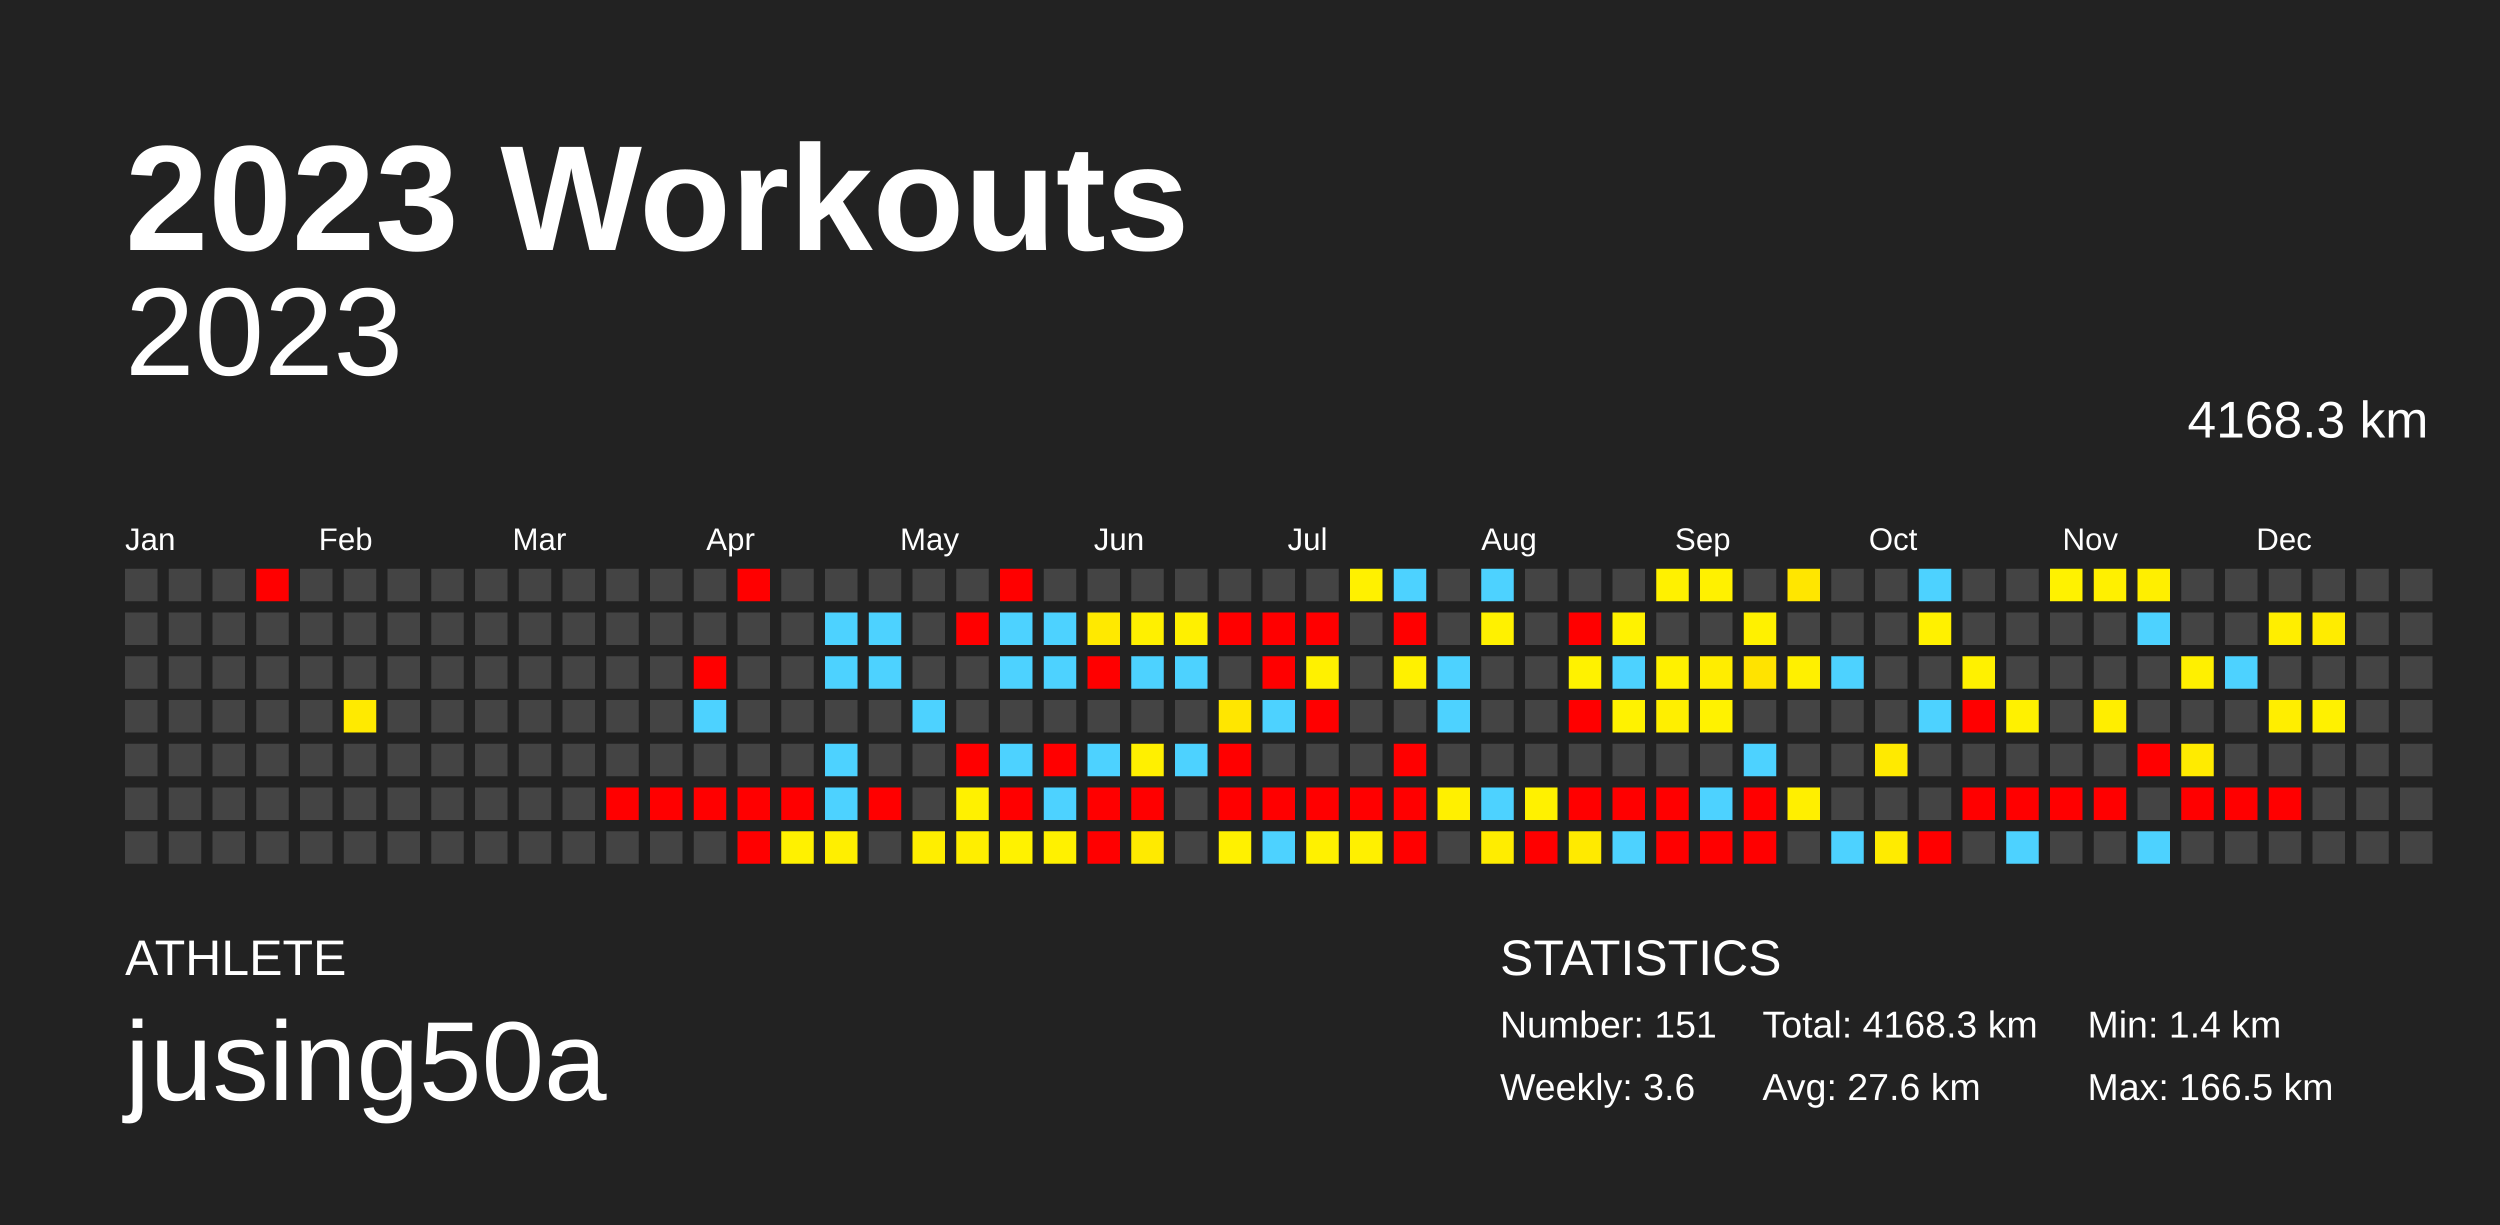
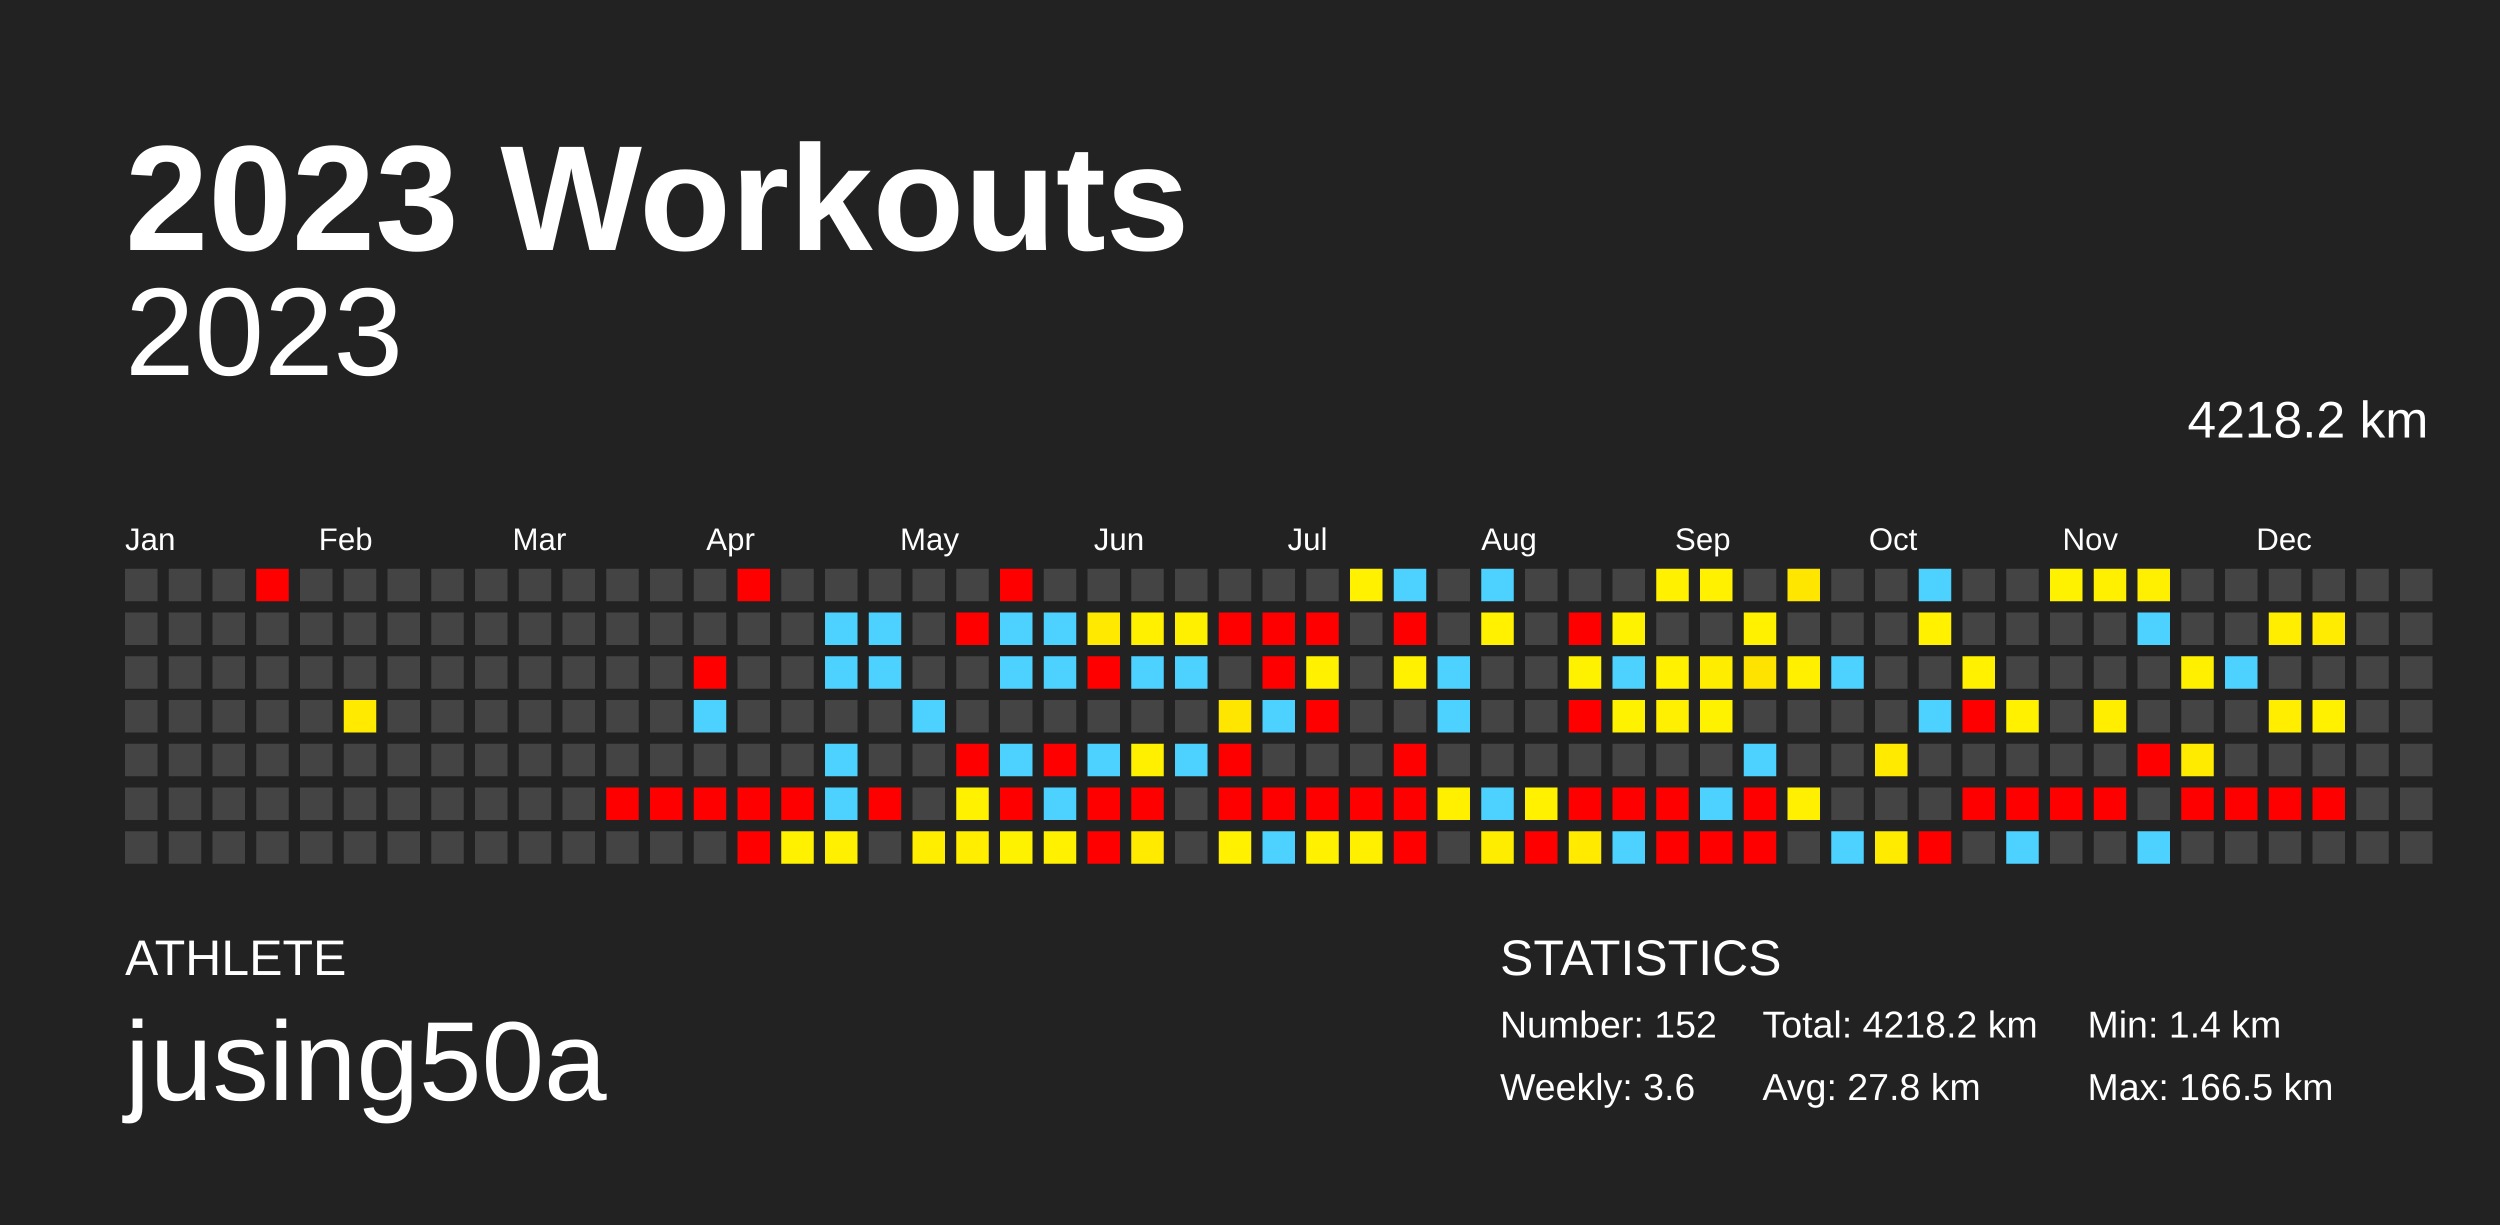
<svg xmlns="http://www.w3.org/2000/svg" baseProfile="full" height="98mm" version="1.1" viewBox="0,0,200,98" width="200mm">
  <defs />
  <rect fill="#222222" height="98" width="200" x="0" y="0" />
  <text fill="#FFFFFF" style="font-size:12px; font-family:Arial; font-weight:bold;" x="10" y="20">2023 Workouts</text>
  <text fill="#FFFFFF" style="font-size:4px; font-family:Arial" x="10" y="78">ATHLETE</text>
  <text fill="#FFFFFF" style="font-size:9px; font-family:Arial" x="10" y="88">jusing50a</text>
  <text fill="#FFFFFF" style="font-size:4px; font-family:Arial" x="120" y="78">STATISTICS</text>
-   <text fill="#FFFFFF" style="font-size:3px; font-family:Arial" x="120" y="83">Number: 151</text>
+   <text fill="#FFFFFF" style="font-size:3px; font-family:Arial" x="120" y="83">Number: 152</text>
  <text fill="#FFFFFF" style="font-size:3px; font-family:Arial" x="120" y="88">Weekly: 3.6</text>
-   <text fill="#FFFFFF" style="font-size:3px; font-family:Arial" x="141" y="83">Total: 4168.3 km</text>
-   <text fill="#FFFFFF" style="font-size:3px; font-family:Arial" x="141" y="88">Avg: 27.6 km</text>
+   <text fill="#FFFFFF" style="font-size:3px; font-family:Arial" x="141" y="83">Total: 4218.2 km</text>
+   <text fill="#FFFFFF" style="font-size:3px; font-family:Arial" x="141" y="88">Avg: 27.8 km</text>
  <text fill="#FFFFFF" style="font-size:3px; font-family:Arial" x="167" y="83">Min: 1.4 km</text>
  <text fill="#FFFFFF" style="font-size:3px; font-family:Arial" x="167" y="88">Max: 166.5 km</text>
  <text alignment-baseline="hanging" fill="#FFFFFF" style="font-size:10.0px; font-family:Arial;" x="10" y="30">2023</text>
-   <text alignment-baseline="hanging" fill="#FFFFFF" style="font-size:4.125px; font-family:Arial;" x="175" y="35">4168.3 km</text>
+   <text alignment-baseline="hanging" fill="#FFFFFF" style="font-size:4.125px; font-family:Arial;" x="175" y="35">4218.2 km</text>
  <text fill="#FFFFFF" style="font-size:2.5px; font-family:Arial" x="10.0" y="44">Jan</text>
  <text fill="#FFFFFF" style="font-size:2.5px; font-family:Arial" x="25.5" y="44">Feb</text>
  <text fill="#FFFFFF" style="font-size:2.5px; font-family:Arial" x="41.0" y="44">Mar</text>
  <text fill="#FFFFFF" style="font-size:2.5px; font-family:Arial" x="56.5" y="44">Apr</text>
  <text fill="#FFFFFF" style="font-size:2.5px; font-family:Arial" x="72.0" y="44">May</text>
  <text fill="#FFFFFF" style="font-size:2.5px; font-family:Arial" x="87.5" y="44">Jun</text>
  <text fill="#FFFFFF" style="font-size:2.5px; font-family:Arial" x="103.0" y="44">Jul</text>
  <text fill="#FFFFFF" style="font-size:2.5px; font-family:Arial" x="118.5" y="44">Aug</text>
  <text fill="#FFFFFF" style="font-size:2.5px; font-family:Arial" x="134.0" y="44">Sep</text>
  <text fill="#FFFFFF" style="font-size:2.5px; font-family:Arial" x="149.5" y="44">Oct</text>
  <text fill="#FFFFFF" style="font-size:2.5px; font-family:Arial" x="165.0" y="44">Nov</text>
  <text fill="#FFFFFF" style="font-size:2.5px; font-family:Arial" x="180.5" y="44">Dec</text>
  <rect fill="#444444" height="2.6" width="2.6" x="10.0" y="45.5" />
  <rect fill="#444444" height="2.6" width="2.6" x="10.0" y="49.0" />
  <rect fill="#444444" height="2.6" width="2.6" x="10.0" y="52.5" />
  <rect fill="#444444" height="2.6" width="2.6" x="10.0" y="56.0" />
  <rect fill="#444444" height="2.6" width="2.6" x="10.0" y="59.5" />
  <rect fill="#444444" height="2.6" width="2.6" x="10.0" y="63.0" />
  <rect fill="#444444" height="2.6" width="2.6" x="10.0" y="66.5" />
  <rect fill="#444444" height="2.6" width="2.6" x="13.5" y="45.5" />
  <rect fill="#444444" height="2.6" width="2.6" x="13.5" y="49.0" />
  <rect fill="#444444" height="2.6" width="2.6" x="13.5" y="52.5" />
  <rect fill="#444444" height="2.6" width="2.6" x="13.5" y="56.0" />
  <rect fill="#444444" height="2.6" width="2.6" x="13.5" y="59.5" />
  <rect fill="#444444" height="2.6" width="2.6" x="13.5" y="63.0" />
  <rect fill="#444444" height="2.6" width="2.6" x="13.5" y="66.5" />
  <rect fill="#444444" height="2.6" width="2.6" x="17.0" y="45.5" />
  <rect fill="#444444" height="2.6" width="2.6" x="17.0" y="49.0" />
  <rect fill="#444444" height="2.6" width="2.6" x="17.0" y="52.5" />
  <rect fill="#444444" height="2.6" width="2.6" x="17.0" y="56.0" />
  <rect fill="#444444" height="2.6" width="2.6" x="17.0" y="59.5" />
  <rect fill="#444444" height="2.6" width="2.6" x="17.0" y="63.0" />
  <rect fill="#444444" height="2.6" width="2.6" x="17.0" y="66.5" />
  <rect fill="red" height="2.6" width="2.6" x="20.5" y="45.5" />
  <rect fill="#444444" height="2.6" width="2.6" x="20.5" y="49.0" />
  <rect fill="#444444" height="2.6" width="2.6" x="20.5" y="52.5" />
  <rect fill="#444444" height="2.6" width="2.6" x="20.5" y="56.0" />
  <rect fill="#444444" height="2.6" width="2.6" x="20.5" y="59.5" />
  <rect fill="#444444" height="2.6" width="2.6" x="20.5" y="63.0" />
  <rect fill="#444444" height="2.6" width="2.6" x="20.5" y="66.5" />
  <rect fill="#444444" height="2.6" width="2.6" x="24.0" y="45.5" />
  <rect fill="#444444" height="2.6" width="2.6" x="24.0" y="49.0" />
  <rect fill="#444444" height="2.6" width="2.6" x="24.0" y="52.5" />
  <rect fill="#444444" height="2.6" width="2.6" x="24.0" y="56.0" />
  <rect fill="#444444" height="2.6" width="2.6" x="24.0" y="59.5" />
  <rect fill="#444444" height="2.6" width="2.6" x="24.0" y="63.0" />
  <rect fill="#444444" height="2.6" width="2.6" x="24.0" y="66.5" />
  <rect fill="#444444" height="2.6" width="2.6" x="27.5" y="45.5" />
  <rect fill="#444444" height="2.6" width="2.6" x="27.5" y="49.0" />
  <rect fill="#444444" height="2.6" width="2.6" x="27.5" y="52.5" />
  <rect fill="#ffea00" height="2.6" width="2.6" x="27.5" y="56.0" />
  <rect fill="#444444" height="2.6" width="2.6" x="27.5" y="59.5" />
  <rect fill="#444444" height="2.6" width="2.6" x="27.5" y="63.0" />
  <rect fill="#444444" height="2.6" width="2.6" x="27.5" y="66.5" />
  <rect fill="#444444" height="2.6" width="2.6" x="31.0" y="45.5" />
  <rect fill="#444444" height="2.6" width="2.6" x="31.0" y="49.0" />
  <rect fill="#444444" height="2.6" width="2.6" x="31.0" y="52.5" />
  <rect fill="#444444" height="2.6" width="2.6" x="31.0" y="56.0" />
  <rect fill="#444444" height="2.6" width="2.6" x="31.0" y="59.5" />
  <rect fill="#444444" height="2.6" width="2.6" x="31.0" y="63.0" />
  <rect fill="#444444" height="2.6" width="2.6" x="31.0" y="66.5" />
  <rect fill="#444444" height="2.6" width="2.6" x="34.5" y="45.5" />
  <rect fill="#444444" height="2.6" width="2.6" x="34.5" y="49.0" />
  <rect fill="#444444" height="2.6" width="2.6" x="34.5" y="52.5" />
  <rect fill="#444444" height="2.6" width="2.6" x="34.5" y="56.0" />
  <rect fill="#444444" height="2.6" width="2.6" x="34.5" y="59.5" />
  <rect fill="#444444" height="2.6" width="2.6" x="34.5" y="63.0" />
  <rect fill="#444444" height="2.6" width="2.6" x="34.5" y="66.5" />
  <rect fill="#444444" height="2.6" width="2.6" x="38.0" y="45.5" />
  <rect fill="#444444" height="2.6" width="2.6" x="38.0" y="49.0" />
  <rect fill="#444444" height="2.6" width="2.6" x="38.0" y="52.5" />
  <rect fill="#444444" height="2.6" width="2.6" x="38.0" y="56.0" />
  <rect fill="#444444" height="2.6" width="2.6" x="38.0" y="59.5" />
  <rect fill="#444444" height="2.6" width="2.6" x="38.0" y="63.0" />
  <rect fill="#444444" height="2.6" width="2.6" x="38.0" y="66.5" />
  <rect fill="#444444" height="2.6" width="2.6" x="41.5" y="45.5" />
  <rect fill="#444444" height="2.6" width="2.6" x="41.5" y="49.0" />
  <rect fill="#444444" height="2.6" width="2.6" x="41.5" y="52.5" />
  <rect fill="#444444" height="2.6" width="2.6" x="41.5" y="56.0" />
  <rect fill="#444444" height="2.6" width="2.6" x="41.5" y="59.5" />
  <rect fill="#444444" height="2.6" width="2.6" x="41.5" y="63.0" />
  <rect fill="#444444" height="2.6" width="2.6" x="41.5" y="66.5" />
  <rect fill="#444444" height="2.6" width="2.6" x="45.0" y="45.5" />
  <rect fill="#444444" height="2.6" width="2.6" x="45.0" y="49.0" />
  <rect fill="#444444" height="2.6" width="2.6" x="45.0" y="52.5" />
  <rect fill="#444444" height="2.6" width="2.6" x="45.0" y="56.0" />
  <rect fill="#444444" height="2.6" width="2.6" x="45.0" y="59.5" />
  <rect fill="#444444" height="2.6" width="2.6" x="45.0" y="63.0" />
  <rect fill="#444444" height="2.6" width="2.6" x="45.0" y="66.5" />
  <rect fill="#444444" height="2.6" width="2.6" x="48.5" y="45.5" />
  <rect fill="#444444" height="2.6" width="2.6" x="48.5" y="49.0" />
  <rect fill="#444444" height="2.6" width="2.6" x="48.5" y="52.5" />
  <rect fill="#444444" height="2.6" width="2.6" x="48.5" y="56.0" />
  <rect fill="#444444" height="2.6" width="2.6" x="48.5" y="59.5" />
  <rect fill="red" height="2.6" width="2.6" x="48.5" y="63.0" />
  <rect fill="#444444" height="2.6" width="2.6" x="48.5" y="66.5" />
  <rect fill="#444444" height="2.6" width="2.6" x="52.0" y="45.5" />
  <rect fill="#444444" height="2.6" width="2.6" x="52.0" y="49.0" />
  <rect fill="#444444" height="2.6" width="2.6" x="52.0" y="52.5" />
  <rect fill="#444444" height="2.6" width="2.6" x="52.0" y="56.0" />
  <rect fill="#444444" height="2.6" width="2.6" x="52.0" y="59.5" />
  <rect fill="red" height="2.6" width="2.6" x="52.0" y="63.0" />
  <rect fill="#444444" height="2.6" width="2.6" x="52.0" y="66.5" />
  <rect fill="#444444" height="2.6" width="2.6" x="55.5" y="45.5" />
  <rect fill="#444444" height="2.6" width="2.6" x="55.5" y="49.0" />
  <rect fill="red" height="2.6" width="2.6" x="55.5" y="52.5" />
  <rect fill="#4dd2ff" height="2.6" width="2.6" x="55.5" y="56.0" />
  <rect fill="#444444" height="2.6" width="2.6" x="55.5" y="59.5" />
  <rect fill="red" height="2.6" width="2.6" x="55.5" y="63.0" />
  <rect fill="#444444" height="2.6" width="2.6" x="55.5" y="66.5" />
  <rect fill="red" height="2.6" width="2.6" x="59.0" y="45.5" />
  <rect fill="#444444" height="2.6" width="2.6" x="59.0" y="49.0" />
  <rect fill="#444444" height="2.6" width="2.6" x="59.0" y="52.5" />
  <rect fill="#444444" height="2.6" width="2.6" x="59.0" y="56.0" />
  <rect fill="#444444" height="2.6" width="2.6" x="59.0" y="59.5" />
  <rect fill="red" height="2.6" width="2.6" x="59.0" y="63.0" />
  <rect fill="red" height="2.6" width="2.6" x="59.0" y="66.5" />
  <rect fill="#444444" height="2.6" width="2.6" x="62.5" y="45.5" />
  <rect fill="#444444" height="2.6" width="2.6" x="62.5" y="49.0" />
  <rect fill="#444444" height="2.6" width="2.6" x="62.5" y="52.5" />
  <rect fill="#444444" height="2.6" width="2.6" x="62.5" y="56.0" />
  <rect fill="#444444" height="2.6" width="2.6" x="62.5" y="59.5" />
  <rect fill="red" height="2.6" width="2.6" x="62.5" y="63.0" />
  <rect fill="#fff100" height="2.6" width="2.6" x="62.5" y="66.5" />
  <rect fill="#444444" height="2.6" width="2.6" x="66.0" y="45.5" />
  <rect fill="#4dd2ff" height="2.6" width="2.6" x="66.0" y="49.0" />
  <rect fill="#4dd2ff" height="2.6" width="2.6" x="66.0" y="52.5" />
  <rect fill="#444444" height="2.6" width="2.6" x="66.0" y="56.0" />
  <rect fill="#4dd2ff" height="2.6" width="2.6" x="66.0" y="59.5" />
  <rect fill="#4dd2ff" height="2.6" width="2.6" x="66.0" y="63.0" />
  <rect fill="#ffef00" height="2.6" width="2.6" x="66.0" y="66.5" />
  <rect fill="#444444" height="2.6" width="2.6" x="69.5" y="45.5" />
  <rect fill="#4dd2ff" height="2.6" width="2.6" x="69.5" y="49.0" />
  <rect fill="#4dd2ff" height="2.6" width="2.6" x="69.5" y="52.5" />
  <rect fill="#444444" height="2.6" width="2.6" x="69.5" y="56.0" />
  <rect fill="#444444" height="2.6" width="2.6" x="69.5" y="59.5" />
  <rect fill="red" height="2.6" width="2.6" x="69.5" y="63.0" />
  <rect fill="#444444" height="2.6" width="2.6" x="69.5" y="66.5" />
  <rect fill="#444444" height="2.6" width="2.6" x="73.0" y="45.5" />
  <rect fill="#444444" height="2.6" width="2.6" x="73.0" y="49.0" />
  <rect fill="#444444" height="2.6" width="2.6" x="73.0" y="52.5" />
  <rect fill="#4dd2ff" height="2.6" width="2.6" x="73.0" y="56.0" />
  <rect fill="#444444" height="2.6" width="2.6" x="73.0" y="59.5" />
  <rect fill="#444444" height="2.6" width="2.6" x="73.0" y="63.0" />
  <rect fill="#ffee00" height="2.6" width="2.6" x="73.0" y="66.5" />
  <rect fill="#444444" height="2.6" width="2.6" x="76.5" y="45.5" />
  <rect fill="red" height="2.6" width="2.6" x="76.5" y="49.0" />
  <rect fill="#444444" height="2.6" width="2.6" x="76.5" y="52.5" />
  <rect fill="#444444" height="2.6" width="2.6" x="76.5" y="56.0" />
  <rect fill="red" height="2.6" width="2.6" x="76.5" y="59.5" />
  <rect fill="#fff100" height="2.6" width="2.6" x="76.5" y="63.0" />
  <rect fill="#ffee00" height="2.6" width="2.6" x="76.5" y="66.5" />
  <rect fill="red" height="2.6" width="2.6" x="80.0" y="45.5" />
  <rect fill="#4dd2ff" height="2.6" width="2.6" x="80.0" y="49.0" />
  <rect fill="#4dd2ff" height="2.6" width="2.6" x="80.0" y="52.5" />
  <rect fill="#444444" height="2.6" width="2.6" x="80.0" y="56.0" />
  <rect fill="#4dd2ff" height="2.6" width="2.6" x="80.0" y="59.5" />
  <rect fill="red" height="2.6" width="2.6" x="80.0" y="63.0" />
  <rect fill="#fff200" height="2.6" width="2.6" x="80.0" y="66.5" />
  <rect fill="#444444" height="2.6" width="2.6" x="83.5" y="45.5" />
  <rect fill="#4dd2ff" height="2.6" width="2.6" x="83.5" y="49.0" />
  <rect fill="#4dd2ff" height="2.6" width="2.6" x="83.5" y="52.5" />
  <rect fill="#444444" height="2.6" width="2.6" x="83.5" y="56.0" />
  <rect fill="red" height="2.6" width="2.6" x="83.5" y="59.5" />
  <rect fill="#4dd2ff" height="2.6" width="2.6" x="83.5" y="63.0" />
  <rect fill="#fff100" height="2.6" width="2.6" x="83.5" y="66.5" />
  <rect fill="#444444" height="2.6" width="2.6" x="87.0" y="45.5" />
  <rect fill="#ffe900" height="2.6" width="2.6" x="87.0" y="49.0" />
  <rect fill="red" height="2.6" width="2.6" x="87.0" y="52.5" />
  <rect fill="#444444" height="2.6" width="2.6" x="87.0" y="56.0" />
  <rect fill="#4dd2ff" height="2.6" width="2.6" x="87.0" y="59.5" />
  <rect fill="red" height="2.6" width="2.6" x="87.0" y="63.0" />
  <rect fill="red" height="2.6" width="2.6" x="87.0" y="66.5" />
  <rect fill="#444444" height="2.6" width="2.6" x="90.5" y="45.5" />
  <rect fill="#fff000" height="2.6" width="2.6" x="90.5" y="49.0" />
  <rect fill="#4dd2ff" height="2.6" width="2.6" x="90.5" y="52.5" />
  <rect fill="#444444" height="2.6" width="2.6" x="90.5" y="56.0" />
  <rect fill="#fff000" height="2.6" width="2.6" x="90.5" y="59.5" />
  <rect fill="red" height="2.6" width="2.6" x="90.5" y="63.0" />
  <rect fill="#ffea00" height="2.6" width="2.6" x="90.5" y="66.5" />
  <rect fill="#444444" height="2.6" width="2.6" x="94.0" y="45.5" />
  <rect fill="#fff000" height="2.6" width="2.6" x="94.0" y="49.0" />
  <rect fill="#4dd2ff" height="2.6" width="2.6" x="94.0" y="52.5" />
  <rect fill="#444444" height="2.6" width="2.6" x="94.0" y="56.0" />
  <rect fill="#4dd2ff" height="2.6" width="2.6" x="94.0" y="59.5" />
  <rect fill="#444444" height="2.6" width="2.6" x="94.0" y="63.0" />
  <rect fill="#444444" height="2.6" width="2.6" x="94.0" y="66.5" />
  <rect fill="#444444" height="2.6" width="2.6" x="97.5" y="45.5" />
  <rect fill="red" height="2.6" width="2.6" x="97.5" y="49.0" />
  <rect fill="#444444" height="2.6" width="2.6" x="97.5" y="52.5" />
  <rect fill="#ffe600" height="2.6" width="2.6" x="97.5" y="56.0" />
  <rect fill="red" height="2.6" width="2.6" x="97.5" y="59.5" />
  <rect fill="red" height="2.6" width="2.6" x="97.5" y="63.0" />
  <rect fill="#fff100" height="2.6" width="2.6" x="97.5" y="66.5" />
  <rect fill="#444444" height="2.6" width="2.6" x="101.0" y="45.5" />
  <rect fill="red" height="2.6" width="2.6" x="101.0" y="49.0" />
  <rect fill="red" height="2.6" width="2.6" x="101.0" y="52.5" />
  <rect fill="#4dd2ff" height="2.6" width="2.6" x="101.0" y="56.0" />
  <rect fill="#444444" height="2.6" width="2.6" x="101.0" y="59.5" />
  <rect fill="red" height="2.6" width="2.6" x="101.0" y="63.0" />
  <rect fill="#4dd2ff" height="2.6" width="2.6" x="101.0" y="66.5" />
  <rect fill="#444444" height="2.6" width="2.6" x="104.5" y="45.5" />
  <rect fill="red" height="2.6" width="2.6" x="104.5" y="49.0" />
  <rect fill="#fff100" height="2.6" width="2.6" x="104.5" y="52.5" />
  <rect fill="red" height="2.6" width="2.6" x="104.5" y="56.0" />
  <rect fill="#444444" height="2.6" width="2.6" x="104.5" y="59.5" />
  <rect fill="red" height="2.6" width="2.6" x="104.5" y="63.0" />
  <rect fill="#fff100" height="2.6" width="2.6" x="104.5" y="66.5" />
  <rect fill="#fff100" height="2.6" width="2.6" x="108.0" y="45.5" />
  <rect fill="#444444" height="2.6" width="2.6" x="108.0" y="49.0" />
  <rect fill="#444444" height="2.6" width="2.6" x="108.0" y="52.5" />
  <rect fill="#444444" height="2.6" width="2.6" x="108.0" y="56.0" />
  <rect fill="#444444" height="2.6" width="2.6" x="108.0" y="59.5" />
  <rect fill="red" height="2.6" width="2.6" x="108.0" y="63.0" />
  <rect fill="#fff000" height="2.6" width="2.6" x="108.0" y="66.5" />
  <rect fill="#4dd2ff" height="2.6" width="2.6" x="111.5" y="45.5" />
  <rect fill="red" height="2.6" width="2.6" x="111.5" y="49.0" />
  <rect fill="#fff100" height="2.6" width="2.6" x="111.5" y="52.5" />
  <rect fill="#444444" height="2.6" width="2.6" x="111.5" y="56.0" />
  <rect fill="red" height="2.6" width="2.6" x="111.5" y="59.5" />
  <rect fill="red" height="2.6" width="2.6" x="111.5" y="63.0" />
  <rect fill="red" height="2.6" width="2.6" x="111.5" y="66.5" />
  <rect fill="#444444" height="2.6" width="2.6" x="115.0" y="45.5" />
  <rect fill="#444444" height="2.6" width="2.6" x="115.0" y="49.0" />
  <rect fill="#4dd2ff" height="2.6" width="2.6" x="115.0" y="52.5" />
  <rect fill="#4dd2ff" height="2.6" width="2.6" x="115.0" y="56.0" />
  <rect fill="#444444" height="2.6" width="2.6" x="115.0" y="59.5" />
  <rect fill="#fff000" height="2.6" width="2.6" x="115.0" y="63.0" />
  <rect fill="#444444" height="2.6" width="2.6" x="115.0" y="66.5" />
  <rect fill="#4dd2ff" height="2.6" width="2.6" x="118.5" y="45.5" />
  <rect fill="#fff100" height="2.6" width="2.6" x="118.5" y="49.0" />
  <rect fill="#444444" height="2.6" width="2.6" x="118.5" y="52.5" />
  <rect fill="#444444" height="2.6" width="2.6" x="118.5" y="56.0" />
  <rect fill="#444444" height="2.6" width="2.6" x="118.5" y="59.5" />
  <rect fill="#4dd2ff" height="2.6" width="2.6" x="118.5" y="63.0" />
  <rect fill="#ffed00" height="2.6" width="2.6" x="118.5" y="66.5" />
  <rect fill="#444444" height="2.6" width="2.6" x="122.0" y="45.5" />
  <rect fill="#444444" height="2.6" width="2.6" x="122.0" y="49.0" />
  <rect fill="#444444" height="2.6" width="2.6" x="122.0" y="52.5" />
  <rect fill="#444444" height="2.6" width="2.6" x="122.0" y="56.0" />
  <rect fill="#444444" height="2.6" width="2.6" x="122.0" y="59.5" />
  <rect fill="#fff100" height="2.6" width="2.6" x="122.0" y="63.0" />
  <rect fill="red" height="2.6" width="2.6" x="122.0" y="66.5" />
  <rect fill="#444444" height="2.6" width="2.6" x="125.5" y="45.5" />
  <rect fill="red" height="2.6" width="2.6" x="125.5" y="49.0" />
  <rect fill="#fff200" height="2.6" width="2.6" x="125.5" y="52.5" />
  <rect fill="red" height="2.6" width="2.6" x="125.5" y="56.0" />
  <rect fill="#444444" height="2.6" width="2.6" x="125.5" y="59.5" />
  <rect fill="red" height="2.6" width="2.6" x="125.5" y="63.0" />
  <rect fill="#ffea00" height="2.6" width="2.6" x="125.5" y="66.5" />
  <rect fill="#444444" height="2.6" width="2.6" x="129.0" y="45.5" />
  <rect fill="#fff200" height="2.6" width="2.6" x="129.0" y="49.0" />
  <rect fill="#4dd2ff" height="2.6" width="2.6" x="129.0" y="52.5" />
  <rect fill="#fff200" height="2.6" width="2.6" x="129.0" y="56.0" />
  <rect fill="#444444" height="2.6" width="2.6" x="129.0" y="59.5" />
  <rect fill="red" height="2.6" width="2.6" x="129.0" y="63.0" />
  <rect fill="#4dd2ff" height="2.6" width="2.6" x="129.0" y="66.5" />
  <rect fill="#fff100" height="2.6" width="2.6" x="132.5" y="45.5" />
  <rect fill="#444444" height="2.6" width="2.6" x="132.5" y="49.0" />
  <rect fill="#fff100" height="2.6" width="2.6" x="132.5" y="52.5" />
  <rect fill="#ffef00" height="2.6" width="2.6" x="132.5" y="56.0" />
  <rect fill="#444444" height="2.6" width="2.6" x="132.5" y="59.5" />
  <rect fill="red" height="2.6" width="2.6" x="132.5" y="63.0" />
  <rect fill="red" height="2.6" width="2.6" x="132.5" y="66.5" />
  <rect fill="#fff100" height="2.6" width="2.6" x="136.0" y="45.5" />
  <rect fill="#444444" height="2.6" width="2.6" x="136.0" y="49.0" />
  <rect fill="#ffed00" height="2.6" width="2.6" x="136.0" y="52.5" />
  <rect fill="#fff200" height="2.6" width="2.6" x="136.0" y="56.0" />
  <rect fill="#444444" height="2.6" width="2.6" x="136.0" y="59.5" />
  <rect fill="#4dd2ff" height="2.6" width="2.6" x="136.0" y="63.0" />
  <rect fill="red" height="2.6" width="2.6" x="136.0" y="66.5" />
  <rect fill="#444444" height="2.6" width="2.6" x="139.5" y="45.5" />
  <rect fill="#fff100" height="2.6" width="2.6" x="139.5" y="49.0" />
  <rect fill="#ffe300" height="2.6" width="2.6" x="139.5" y="52.5" />
  <rect fill="#444444" height="2.6" width="2.6" x="139.5" y="56.0" />
  <rect fill="#4dd2ff" height="2.6" width="2.6" x="139.5" y="59.5" />
  <rect fill="red" height="2.6" width="2.6" x="139.5" y="63.0" />
  <rect fill="red" height="2.6" width="2.6" x="139.5" y="66.5" />
  <rect fill="#ffe600" height="2.6" width="2.6" x="143.0" y="45.5" />
  <rect fill="#444444" height="2.6" width="2.6" x="143.0" y="49.0" />
  <rect fill="#fff000" height="2.6" width="2.6" x="143.0" y="52.5" />
  <rect fill="#444444" height="2.6" width="2.6" x="143.0" y="56.0" />
  <rect fill="#444444" height="2.6" width="2.6" x="143.0" y="59.5" />
  <rect fill="#ffef00" height="2.6" width="2.6" x="143.0" y="63.0" />
  <rect fill="#444444" height="2.6" width="2.6" x="143.0" y="66.5" />
  <rect fill="#444444" height="2.6" width="2.6" x="146.5" y="45.5" />
  <rect fill="#444444" height="2.6" width="2.6" x="146.5" y="49.0" />
  <rect fill="#4dd2ff" height="2.6" width="2.6" x="146.5" y="52.5" />
  <rect fill="#444444" height="2.6" width="2.6" x="146.5" y="56.0" />
  <rect fill="#444444" height="2.6" width="2.6" x="146.5" y="59.5" />
  <rect fill="#444444" height="2.6" width="2.6" x="146.5" y="63.0" />
  <rect fill="#4dd2ff" height="2.6" width="2.6" x="146.5" y="66.5" />
  <rect fill="#444444" height="2.6" width="2.6" x="150.0" y="45.5" />
  <rect fill="#444444" height="2.6" width="2.6" x="150.0" y="49.0" />
  <rect fill="#444444" height="2.6" width="2.6" x="150.0" y="52.5" />
  <rect fill="#444444" height="2.6" width="2.6" x="150.0" y="56.0" />
  <rect fill="#ffea00" height="2.6" width="2.6" x="150.0" y="59.5" />
  <rect fill="#444444" height="2.6" width="2.6" x="150.0" y="63.0" />
  <rect fill="#ffeb00" height="2.6" width="2.6" x="150.0" y="66.5" />
  <rect fill="#4dd2ff" height="2.6" width="2.6" x="153.5" y="45.5" />
  <rect fill="#fff100" height="2.6" width="2.6" x="153.5" y="49.0" />
  <rect fill="#444444" height="2.6" width="2.6" x="153.5" y="52.5" />
  <rect fill="#4dd2ff" height="2.6" width="2.6" x="153.5" y="56.0" />
  <rect fill="#444444" height="2.6" width="2.6" x="153.5" y="59.5" />
  <rect fill="#444444" height="2.6" width="2.6" x="153.5" y="63.0" />
  <rect fill="red" height="2.6" width="2.6" x="153.5" y="66.5" />
  <rect fill="#444444" height="2.6" width="2.6" x="157.0" y="45.5" />
  <rect fill="#444444" height="2.6" width="2.6" x="157.0" y="49.0" />
  <rect fill="#fff100" height="2.6" width="2.6" x="157.0" y="52.5" />
  <rect fill="red" height="2.6" width="2.6" x="157.0" y="56.0" />
  <rect fill="#444444" height="2.6" width="2.6" x="157.0" y="59.5" />
  <rect fill="red" height="2.6" width="2.6" x="157.0" y="63.0" />
  <rect fill="#444444" height="2.6" width="2.6" x="157.0" y="66.5" />
  <rect fill="#444444" height="2.6" width="2.6" x="160.5" y="45.5" />
  <rect fill="#444444" height="2.6" width="2.6" x="160.5" y="49.0" />
  <rect fill="#444444" height="2.6" width="2.6" x="160.5" y="52.5" />
  <rect fill="#fff100" height="2.6" width="2.6" x="160.5" y="56.0" />
  <rect fill="#444444" height="2.6" width="2.6" x="160.5" y="59.5" />
  <rect fill="red" height="2.6" width="2.6" x="160.5" y="63.0" />
  <rect fill="#4dd2ff" height="2.6" width="2.6" x="160.5" y="66.5" />
  <rect fill="#fff200" height="2.6" width="2.6" x="164.0" y="45.5" />
  <rect fill="#444444" height="2.6" width="2.6" x="164.0" y="49.0" />
  <rect fill="#444444" height="2.6" width="2.6" x="164.0" y="52.5" />
  <rect fill="#444444" height="2.6" width="2.6" x="164.0" y="56.0" />
  <rect fill="#444444" height="2.6" width="2.6" x="164.0" y="59.5" />
  <rect fill="red" height="2.6" width="2.6" x="164.0" y="63.0" />
  <rect fill="#444444" height="2.6" width="2.6" x="164.0" y="66.5" />
  <rect fill="#fff000" height="2.6" width="2.6" x="167.5" y="45.5" />
  <rect fill="#444444" height="2.6" width="2.6" x="167.5" y="49.0" />
  <rect fill="#444444" height="2.6" width="2.6" x="167.5" y="52.5" />
  <rect fill="#ffee00" height="2.6" width="2.6" x="167.5" y="56.0" />
  <rect fill="#444444" height="2.6" width="2.6" x="167.5" y="59.5" />
  <rect fill="red" height="2.6" width="2.6" x="167.5" y="63.0" />
  <rect fill="#444444" height="2.6" width="2.6" x="167.5" y="66.5" />
  <rect fill="#ffef00" height="2.6" width="2.6" x="171.0" y="45.5" />
  <rect fill="#4dd2ff" height="2.6" width="2.6" x="171.0" y="49.0" />
  <rect fill="#444444" height="2.6" width="2.6" x="171.0" y="52.5" />
  <rect fill="#444444" height="2.6" width="2.6" x="171.0" y="56.0" />
  <rect fill="red" height="2.6" width="2.6" x="171.0" y="59.5" />
  <rect fill="#444444" height="2.6" width="2.6" x="171.0" y="63.0" />
  <rect fill="#4dd2ff" height="2.6" width="2.6" x="171.0" y="66.5" />
  <rect fill="#444444" height="2.6" width="2.6" x="174.5" y="45.5" />
  <rect fill="#444444" height="2.6" width="2.6" x="174.5" y="49.0" />
  <rect fill="#fff000" height="2.6" width="2.6" x="174.5" y="52.5" />
  <rect fill="#444444" height="2.6" width="2.6" x="174.5" y="56.0" />
  <rect fill="#ffeb00" height="2.6" width="2.6" x="174.5" y="59.5" />
  <rect fill="red" height="2.6" width="2.6" x="174.5" y="63.0" />
  <rect fill="#444444" height="2.6" width="2.6" x="174.5" y="66.5" />
  <rect fill="#444444" height="2.6" width="2.6" x="178.0" y="45.5" />
  <rect fill="#444444" height="2.6" width="2.6" x="178.0" y="49.0" />
  <rect fill="#4dd2ff" height="2.6" width="2.6" x="178.0" y="52.5" />
  <rect fill="#444444" height="2.6" width="2.6" x="178.0" y="56.0" />
  <rect fill="#444444" height="2.6" width="2.6" x="178.0" y="59.5" />
  <rect fill="red" height="2.6" width="2.6" x="178.0" y="63.0" />
  <rect fill="#444444" height="2.6" width="2.6" x="178.0" y="66.5" />
  <rect fill="#444444" height="2.6" width="2.6" x="181.5" y="45.5" />
  <rect fill="#ffee00" height="2.6" width="2.6" x="181.5" y="49.0" />
  <rect fill="#444444" height="2.6" width="2.6" x="181.5" y="52.5" />
  <rect fill="#ffee00" height="2.6" width="2.6" x="181.5" y="56.0" />
  <rect fill="#444444" height="2.6" width="2.6" x="181.5" y="59.5" />
  <rect fill="red" height="2.6" width="2.6" x="181.5" y="63.0" />
  <rect fill="#444444" height="2.6" width="2.6" x="181.5" y="66.5" />
  <rect fill="#444444" height="2.6" width="2.6" x="185.0" y="45.5" />
  <rect fill="#ffec00" height="2.6" width="2.6" x="185.0" y="49.0" />
  <rect fill="#444444" height="2.6" width="2.6" x="185.0" y="52.5" />
  <rect fill="#fff100" height="2.6" width="2.6" x="185.0" y="56.0" />
  <rect fill="#444444" height="2.6" width="2.6" x="185.0" y="59.5" />
-   <rect fill="#444444" height="2.6" width="2.6" x="185.0" y="63.0" />
+   <rect fill="red" height="2.6" width="2.6" x="185.0" y="63.0" />
  <rect fill="#444444" height="2.6" width="2.6" x="185.0" y="66.5" />
  <rect fill="#444444" height="2.6" width="2.6" x="188.5" y="45.5" />
  <rect fill="#444444" height="2.6" width="2.6" x="188.5" y="49.0" />
  <rect fill="#444444" height="2.6" width="2.6" x="188.5" y="52.5" />
  <rect fill="#444444" height="2.6" width="2.6" x="188.5" y="56.0" />
  <rect fill="#444444" height="2.6" width="2.6" x="188.5" y="59.5" />
  <rect fill="#444444" height="2.6" width="2.6" x="188.5" y="63.0" />
  <rect fill="#444444" height="2.6" width="2.6" x="188.5" y="66.5" />
  <rect fill="#444444" height="2.6" width="2.6" x="192.0" y="45.5" />
  <rect fill="#444444" height="2.6" width="2.6" x="192.0" y="49.0" />
  <rect fill="#444444" height="2.6" width="2.6" x="192.0" y="52.5" />
  <rect fill="#444444" height="2.6" width="2.6" x="192.0" y="56.0" />
  <rect fill="#444444" height="2.6" width="2.6" x="192.0" y="59.5" />
  <rect fill="#444444" height="2.6" width="2.6" x="192.0" y="63.0" />
  <rect fill="#444444" height="2.6" width="2.6" x="192.0" y="66.5" />
</svg>
